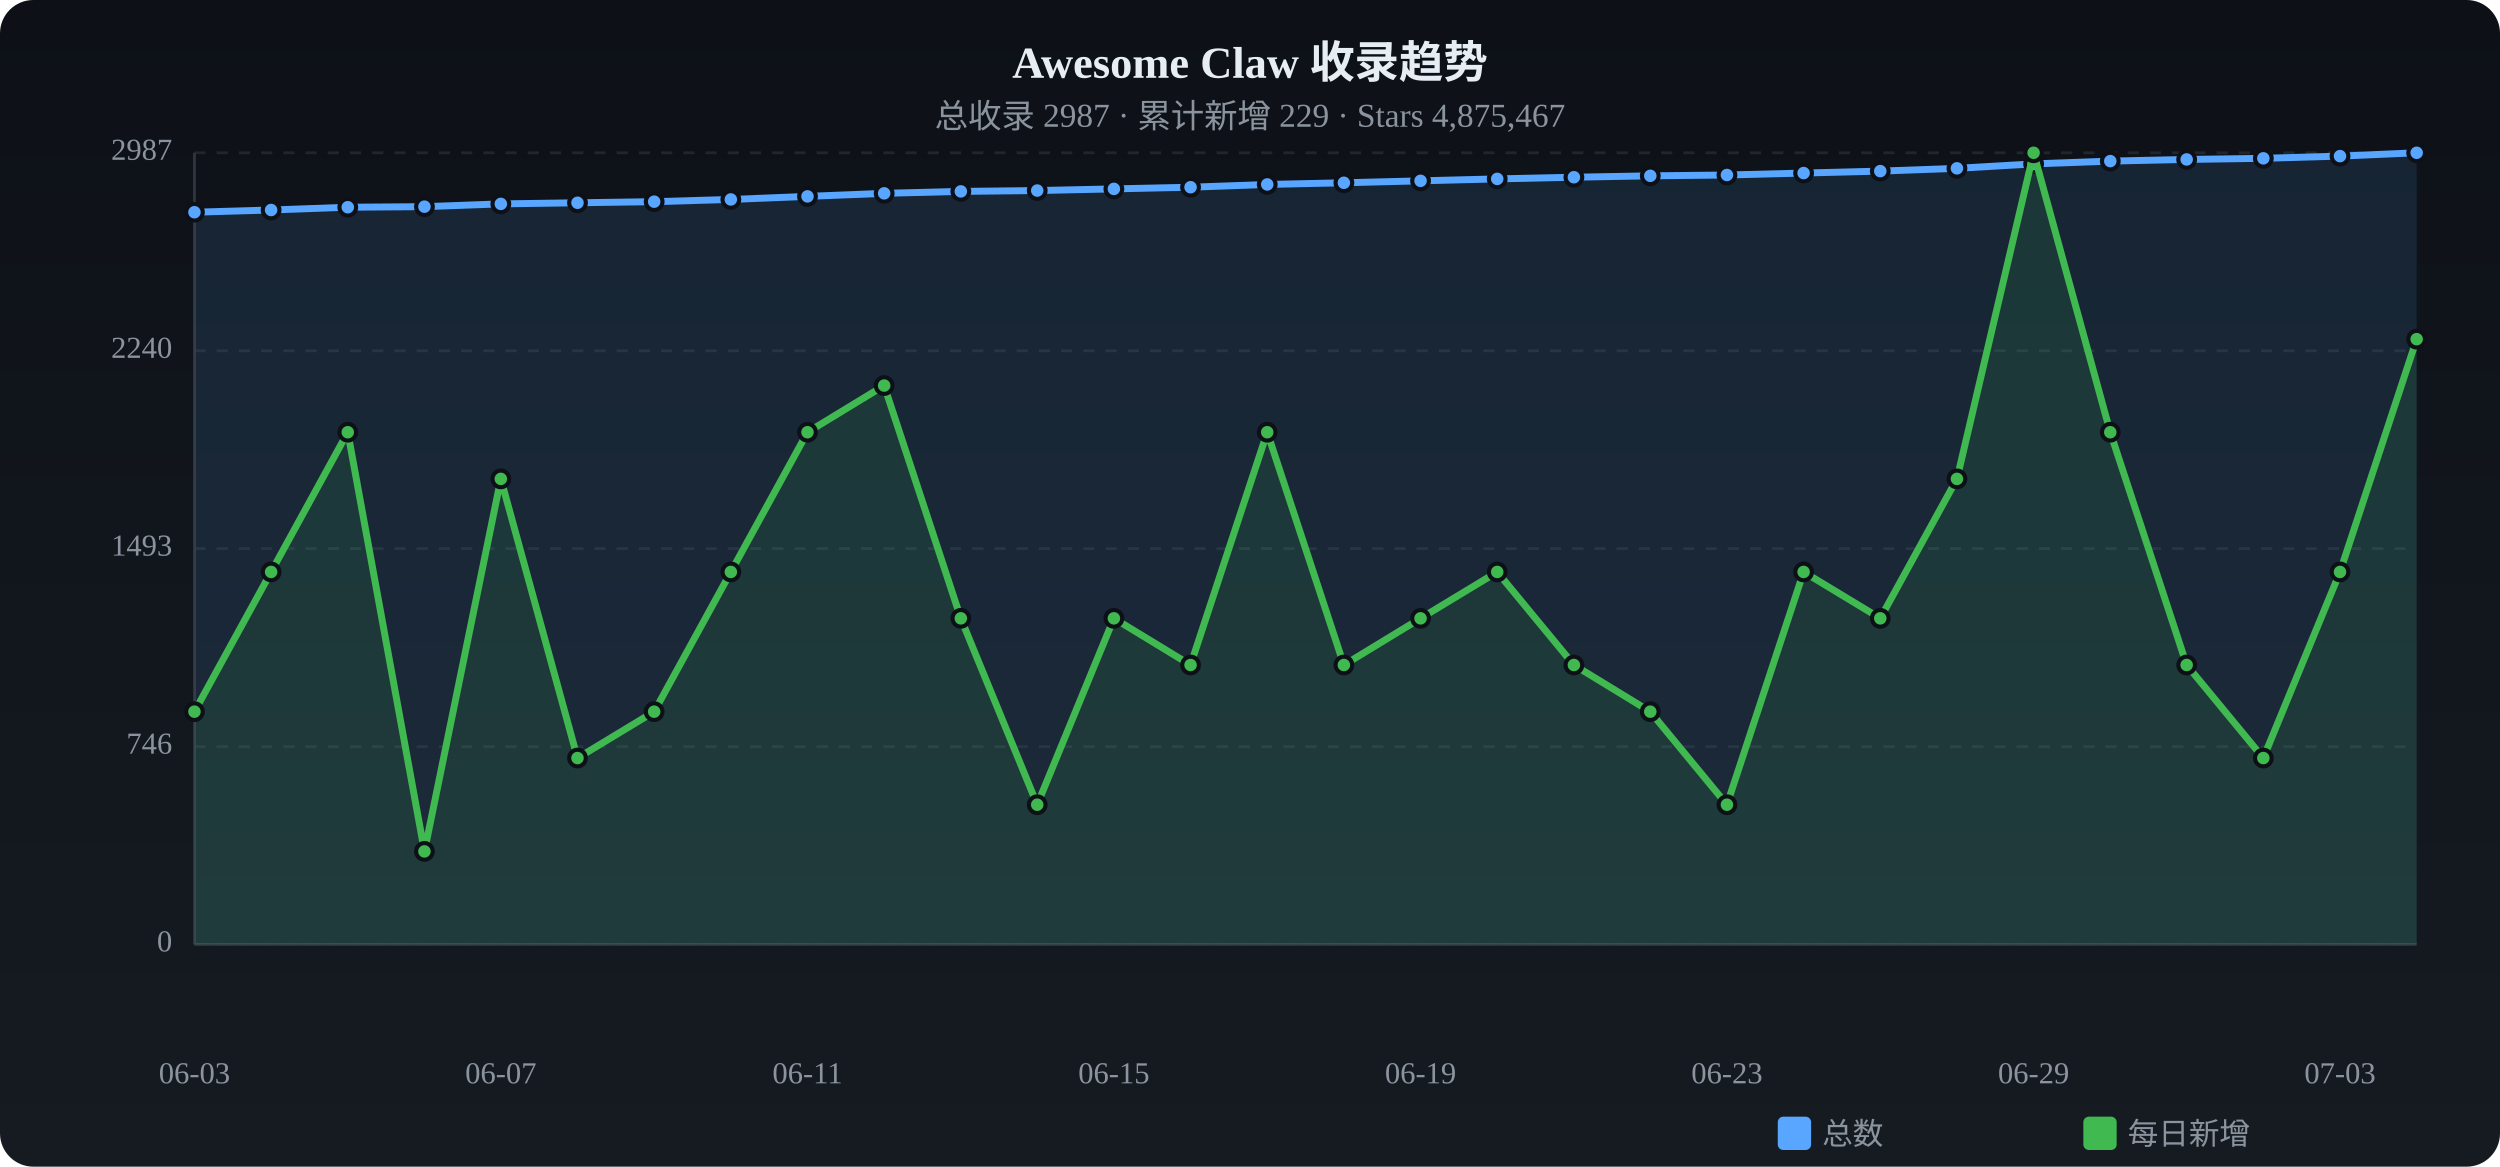
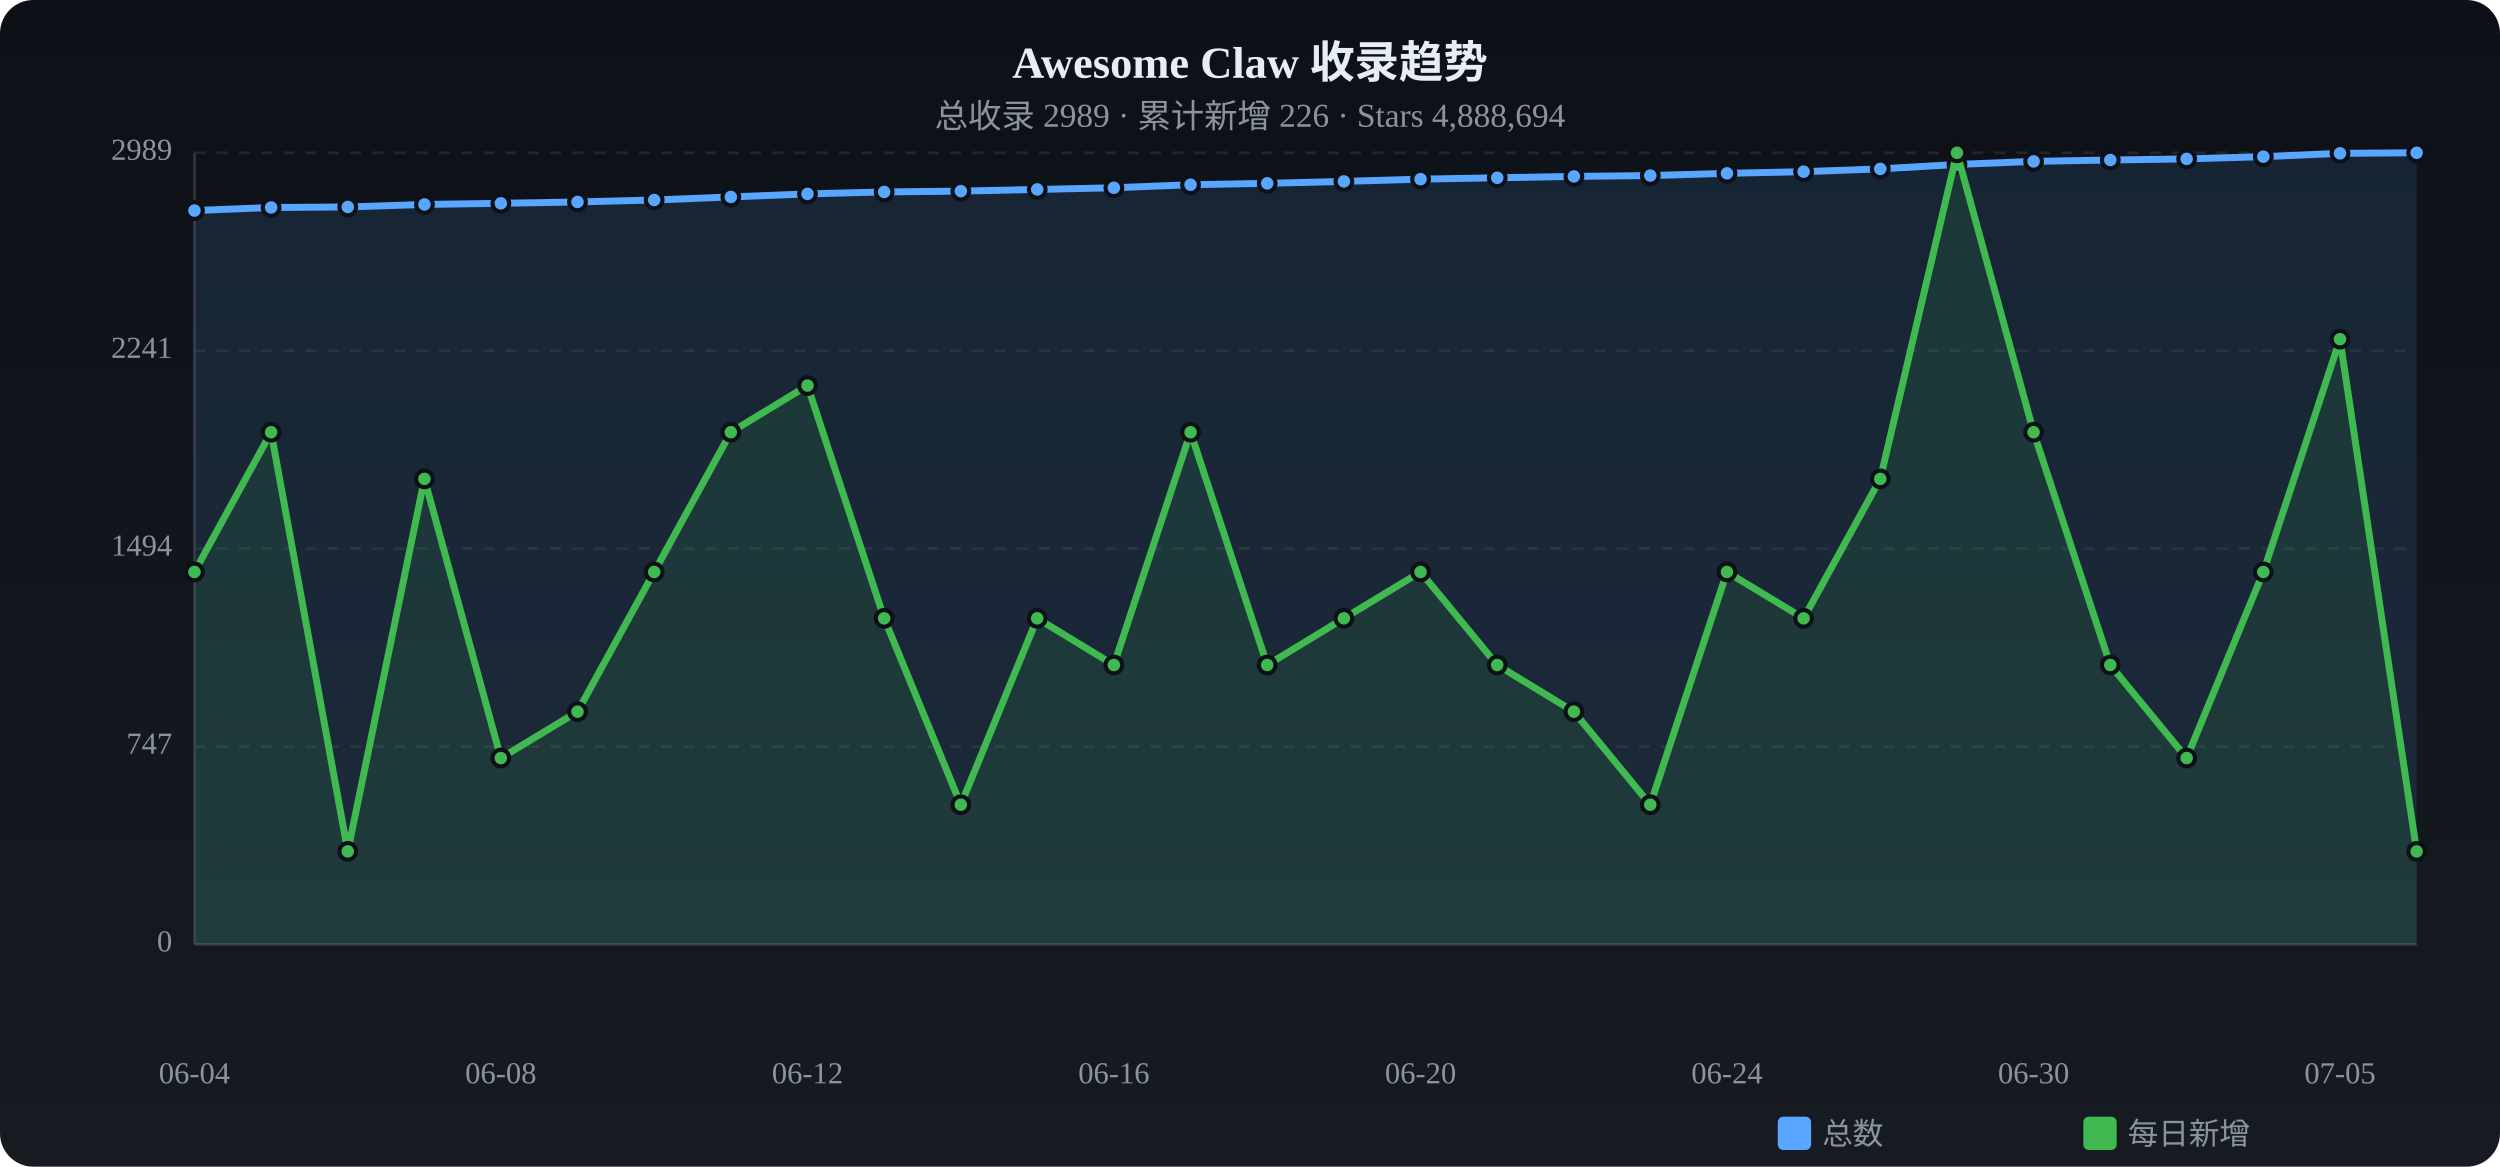
<svg xmlns="http://www.w3.org/2000/svg" viewBox="0 0 900 420" width="900" height="420">
  <defs>
    <linearGradient id="tbg" x1="0%" y1="0%" x2="0%" y2="100%">
      <stop offset="0%" stop-color="#0d1117" />
      <stop offset="100%" stop-color="#161b22" />
    </linearGradient>
  </defs>
  <rect width="900" height="420" rx="12" fill="url(#tbg)" />
  <text x="450.0" y="28" text-anchor="middle" fill="#e6edf3" font-size="16" font-weight="bold">Awesome Claw 收录趋势</text>
-   <text x="450.0" y="46" text-anchor="middle" fill="#8b949e" font-size="12">总收录 2987 · 累计新增 229 · Stars 4,875,467</text>
+   <text x="450.0" y="46" text-anchor="middle" fill="#8b949e" font-size="12">总收录 2989 · 累计新增 226 · Stars 4,888,694</text>
  <text x="62" y="340.0" text-anchor="end" fill="#8b949e" font-size="11" dominant-baseline="middle">0</text>
  <line x1="70" y1="340.0" x2="870" y2="340.0" stroke="#21262d" stroke-dasharray="4 4" />
-   <text x="62" y="268.8" text-anchor="end" fill="#8b949e" font-size="11" dominant-baseline="middle">746</text>
+   <text x="62" y="268.8" text-anchor="end" fill="#8b949e" font-size="11" dominant-baseline="middle">747</text>
  <line x1="70" y1="268.8" x2="870" y2="268.8" stroke="#21262d" stroke-dasharray="4 4" />
-   <text x="62" y="197.5" text-anchor="end" fill="#8b949e" font-size="11" dominant-baseline="middle">1493</text>
+   <text x="62" y="197.5" text-anchor="end" fill="#8b949e" font-size="11" dominant-baseline="middle">1494</text>
  <line x1="70" y1="197.5" x2="870" y2="197.5" stroke="#21262d" stroke-dasharray="4 4" />
-   <text x="62" y="126.3" text-anchor="end" fill="#8b949e" font-size="11" dominant-baseline="middle">2240</text>
+   <text x="62" y="126.3" text-anchor="end" fill="#8b949e" font-size="11" dominant-baseline="middle">2241</text>
  <line x1="70" y1="126.3" x2="870" y2="126.3" stroke="#21262d" stroke-dasharray="4 4" />
-   <text x="62" y="55.0" text-anchor="end" fill="#8b949e" font-size="11" dominant-baseline="middle">2987</text>
+   <text x="62" y="55.0" text-anchor="end" fill="#8b949e" font-size="11" dominant-baseline="middle">2989</text>
  <line x1="70" y1="55.0" x2="870" y2="55.0" stroke="#21262d" stroke-dasharray="4 4" />
  <line x1="70" y1="55" x2="70" y2="340" stroke="#30363d" />
  <line x1="70" y1="340" x2="870" y2="340" stroke="#30363d" />
-   <path d="M70.0,76.4 L97.6,75.6 L125.2,74.6 L152.8,74.4 L180.3,73.4 L207.9,73.0 L235.5,72.6 L263.1,71.8 L290.7,70.7 L318.3,69.6 L345.9,68.9 L373.4,68.6 L401.0,68.0 L428.6,67.4 L456.2,66.4 L483.8,65.8 L511.4,65.1 L539.0,64.4 L566.6,63.8 L594.1,63.3 L621.7,63.0 L649.3,62.3 L676.9,61.6 L704.5,60.6 L732.1,59.0 L759.7,58.0 L787.2,57.4 L814.8,57.0 L842.4,56.2 L870.0,55.0 L870.0,340 L70.0,340 Z" fill="#58a6ff" opacity="0.12" />
-   <polyline points="70.0,76.4 97.6,75.6 125.2,74.6 152.8,74.4 180.3,73.4 207.9,73.0 235.5,72.6 263.1,71.8 290.7,70.7 318.3,69.6 345.9,68.9 373.4,68.6 401.0,68.0 428.6,67.4 456.2,66.4 483.8,65.8 511.4,65.1 539.0,64.4 566.6,63.8 594.1,63.3 621.7,63.0 649.3,62.3 676.9,61.6 704.5,60.6 732.1,59.0 759.7,58.0 787.2,57.4 814.8,57.0 842.4,56.2 870.0,55.0" fill="none" stroke="#58a6ff" stroke-width="2.5" stroke-linecap="round" stroke-linejoin="round" />
-   <circle cx="70.0" cy="76.4" r="3" fill="#58a6ff" stroke="#0d1117" stroke-width="1.5" />
-   <circle cx="97.6" cy="75.6" r="3" fill="#58a6ff" stroke="#0d1117" stroke-width="1.5" />
-   <circle cx="125.2" cy="74.6" r="3" fill="#58a6ff" stroke="#0d1117" stroke-width="1.5" />
-   <circle cx="152.8" cy="74.4" r="3" fill="#58a6ff" stroke="#0d1117" stroke-width="1.5" />
-   <circle cx="180.3" cy="73.4" r="3" fill="#58a6ff" stroke="#0d1117" stroke-width="1.5" />
-   <circle cx="207.9" cy="73.0" r="3" fill="#58a6ff" stroke="#0d1117" stroke-width="1.5" />
-   <circle cx="235.5" cy="72.6" r="3" fill="#58a6ff" stroke="#0d1117" stroke-width="1.5" />
-   <circle cx="263.1" cy="71.8" r="3" fill="#58a6ff" stroke="#0d1117" stroke-width="1.5" />
-   <circle cx="290.7" cy="70.7" r="3" fill="#58a6ff" stroke="#0d1117" stroke-width="1.5" />
-   <circle cx="318.3" cy="69.6" r="3" fill="#58a6ff" stroke="#0d1117" stroke-width="1.5" />
-   <circle cx="345.9" cy="68.9" r="3" fill="#58a6ff" stroke="#0d1117" stroke-width="1.5" />
-   <circle cx="373.4" cy="68.6" r="3" fill="#58a6ff" stroke="#0d1117" stroke-width="1.5" />
-   <circle cx="401.0" cy="68.0" r="3" fill="#58a6ff" stroke="#0d1117" stroke-width="1.5" />
-   <circle cx="428.6" cy="67.4" r="3" fill="#58a6ff" stroke="#0d1117" stroke-width="1.5" />
-   <circle cx="456.2" cy="66.4" r="3" fill="#58a6ff" stroke="#0d1117" stroke-width="1.5" />
-   <circle cx="483.8" cy="65.8" r="3" fill="#58a6ff" stroke="#0d1117" stroke-width="1.5" />
-   <circle cx="511.4" cy="65.1" r="3" fill="#58a6ff" stroke="#0d1117" stroke-width="1.5" />
-   <circle cx="539.0" cy="64.4" r="3" fill="#58a6ff" stroke="#0d1117" stroke-width="1.5" />
-   <circle cx="566.6" cy="63.8" r="3" fill="#58a6ff" stroke="#0d1117" stroke-width="1.5" />
-   <circle cx="594.1" cy="63.3" r="3" fill="#58a6ff" stroke="#0d1117" stroke-width="1.5" />
-   <circle cx="621.7" cy="63.0" r="3" fill="#58a6ff" stroke="#0d1117" stroke-width="1.5" />
-   <circle cx="649.3" cy="62.3" r="3" fill="#58a6ff" stroke="#0d1117" stroke-width="1.5" />
-   <circle cx="676.9" cy="61.6" r="3" fill="#58a6ff" stroke="#0d1117" stroke-width="1.5" />
-   <circle cx="704.5" cy="60.6" r="3" fill="#58a6ff" stroke="#0d1117" stroke-width="1.5" />
-   <circle cx="732.1" cy="59.0" r="3" fill="#58a6ff" stroke="#0d1117" stroke-width="1.5" />
-   <circle cx="759.7" cy="58.0" r="3" fill="#58a6ff" stroke="#0d1117" stroke-width="1.5" />
-   <circle cx="787.2" cy="57.4" r="3" fill="#58a6ff" stroke="#0d1117" stroke-width="1.5" />
-   <circle cx="814.8" cy="57.0" r="3" fill="#58a6ff" stroke="#0d1117" stroke-width="1.5" />
-   <circle cx="842.4" cy="56.2" r="3" fill="#58a6ff" stroke="#0d1117" stroke-width="1.5" />
+   <path d="M70.0,75.8 L97.6,74.7 L125.2,74.5 L152.8,73.6 L180.3,73.2 L207.9,72.7 L235.5,72.0 L263.1,70.9 L290.7,69.8 L318.3,69.1 L345.9,68.8 L373.4,68.2 L401.0,67.6 L428.6,66.5 L456.2,66.0 L483.8,65.3 L511.4,64.5 L539.0,64.0 L566.6,63.5 L594.1,63.2 L621.7,62.4 L649.3,61.8 L676.9,60.8 L704.5,59.2 L732.1,58.1 L759.7,57.6 L787.2,57.2 L814.8,56.4 L842.4,55.2 L870.0,55.0 L870.0,340 L70.0,340 Z" fill="#58a6ff" opacity="0.12" />
+   <polyline points="70.0,75.8 97.6,74.7 125.2,74.5 152.8,73.6 180.3,73.2 207.9,72.7 235.5,72.0 263.1,70.9 290.7,69.8 318.3,69.1 345.9,68.8 373.4,68.2 401.0,67.6 428.6,66.5 456.2,66.0 483.8,65.3 511.4,64.5 539.0,64.0 566.6,63.5 594.1,63.2 621.7,62.4 649.3,61.8 676.9,60.8 704.5,59.2 732.1,58.1 759.7,57.6 787.2,57.2 814.8,56.4 842.4,55.2 870.0,55.0" fill="none" stroke="#58a6ff" stroke-width="2.5" stroke-linecap="round" stroke-linejoin="round" />
+   <circle cx="70.0" cy="75.8" r="3" fill="#58a6ff" stroke="#0d1117" stroke-width="1.5" />
+   <circle cx="97.6" cy="74.7" r="3" fill="#58a6ff" stroke="#0d1117" stroke-width="1.5" />
+   <circle cx="125.2" cy="74.5" r="3" fill="#58a6ff" stroke="#0d1117" stroke-width="1.5" />
+   <circle cx="152.8" cy="73.6" r="3" fill="#58a6ff" stroke="#0d1117" stroke-width="1.5" />
+   <circle cx="180.3" cy="73.2" r="3" fill="#58a6ff" stroke="#0d1117" stroke-width="1.5" />
+   <circle cx="207.9" cy="72.7" r="3" fill="#58a6ff" stroke="#0d1117" stroke-width="1.5" />
+   <circle cx="235.5" cy="72.0" r="3" fill="#58a6ff" stroke="#0d1117" stroke-width="1.5" />
+   <circle cx="263.1" cy="70.9" r="3" fill="#58a6ff" stroke="#0d1117" stroke-width="1.5" />
+   <circle cx="290.7" cy="69.8" r="3" fill="#58a6ff" stroke="#0d1117" stroke-width="1.5" />
+   <circle cx="318.3" cy="69.1" r="3" fill="#58a6ff" stroke="#0d1117" stroke-width="1.5" />
+   <circle cx="345.9" cy="68.8" r="3" fill="#58a6ff" stroke="#0d1117" stroke-width="1.5" />
+   <circle cx="373.4" cy="68.2" r="3" fill="#58a6ff" stroke="#0d1117" stroke-width="1.5" />
+   <circle cx="401.0" cy="67.6" r="3" fill="#58a6ff" stroke="#0d1117" stroke-width="1.5" />
+   <circle cx="428.6" cy="66.5" r="3" fill="#58a6ff" stroke="#0d1117" stroke-width="1.5" />
+   <circle cx="456.2" cy="66.0" r="3" fill="#58a6ff" stroke="#0d1117" stroke-width="1.5" />
+   <circle cx="483.8" cy="65.3" r="3" fill="#58a6ff" stroke="#0d1117" stroke-width="1.5" />
+   <circle cx="511.4" cy="64.5" r="3" fill="#58a6ff" stroke="#0d1117" stroke-width="1.5" />
+   <circle cx="539.0" cy="64.0" r="3" fill="#58a6ff" stroke="#0d1117" stroke-width="1.5" />
+   <circle cx="566.6" cy="63.5" r="3" fill="#58a6ff" stroke="#0d1117" stroke-width="1.5" />
+   <circle cx="594.1" cy="63.2" r="3" fill="#58a6ff" stroke="#0d1117" stroke-width="1.5" />
+   <circle cx="621.7" cy="62.4" r="3" fill="#58a6ff" stroke="#0d1117" stroke-width="1.5" />
+   <circle cx="649.3" cy="61.8" r="3" fill="#58a6ff" stroke="#0d1117" stroke-width="1.5" />
+   <circle cx="676.9" cy="60.8" r="3" fill="#58a6ff" stroke="#0d1117" stroke-width="1.5" />
+   <circle cx="704.5" cy="59.2" r="3" fill="#58a6ff" stroke="#0d1117" stroke-width="1.5" />
+   <circle cx="732.1" cy="58.1" r="3" fill="#58a6ff" stroke="#0d1117" stroke-width="1.5" />
+   <circle cx="759.7" cy="57.6" r="3" fill="#58a6ff" stroke="#0d1117" stroke-width="1.5" />
+   <circle cx="787.2" cy="57.2" r="3" fill="#58a6ff" stroke="#0d1117" stroke-width="1.5" />
+   <circle cx="814.8" cy="56.4" r="3" fill="#58a6ff" stroke="#0d1117" stroke-width="1.5" />
+   <circle cx="842.4" cy="55.2" r="3" fill="#58a6ff" stroke="#0d1117" stroke-width="1.5" />
  <circle cx="870.0" cy="55.0" r="3" fill="#58a6ff" stroke="#0d1117" stroke-width="1.5" />
-   <path d="M70.0,256.2 L97.6,205.9 L125.2,155.6 L152.8,306.5 L180.3,172.4 L207.9,272.9 L235.5,256.2 L263.1,205.9 L290.7,155.6 L318.3,138.8 L345.9,222.6 L373.4,289.7 L401.0,222.6 L428.6,239.4 L456.2,155.6 L483.8,239.4 L511.4,222.6 L539.0,205.9 L566.6,239.4 L594.1,256.2 L621.7,289.7 L649.3,205.9 L676.9,222.6 L704.5,172.4 L732.1,55.0 L759.7,155.6 L787.2,239.4 L814.8,272.9 L842.4,205.9 L870.0,122.1 L870.0,340 L70.0,340 Z" fill="#3fb950" opacity="0.12" />
-   <polyline points="70.0,256.2 97.6,205.9 125.2,155.6 152.8,306.5 180.3,172.4 207.9,272.9 235.5,256.2 263.1,205.9 290.7,155.6 318.3,138.8 345.9,222.6 373.4,289.7 401.0,222.6 428.6,239.4 456.2,155.6 483.8,239.4 511.4,222.6 539.0,205.9 566.6,239.4 594.1,256.2 621.7,289.7 649.3,205.9 676.9,222.6 704.5,172.4 732.1,55.0 759.7,155.6 787.2,239.4 814.8,272.9 842.4,205.9 870.0,122.1" fill="none" stroke="#3fb950" stroke-width="2.5" stroke-linecap="round" stroke-linejoin="round" />
-   <circle cx="70.0" cy="256.2" r="3" fill="#3fb950" stroke="#0d1117" stroke-width="1.5" />
-   <circle cx="97.6" cy="205.9" r="3" fill="#3fb950" stroke="#0d1117" stroke-width="1.5" />
-   <circle cx="125.2" cy="155.6" r="3" fill="#3fb950" stroke="#0d1117" stroke-width="1.5" />
-   <circle cx="152.8" cy="306.5" r="3" fill="#3fb950" stroke="#0d1117" stroke-width="1.5" />
-   <circle cx="180.3" cy="172.4" r="3" fill="#3fb950" stroke="#0d1117" stroke-width="1.5" />
-   <circle cx="207.9" cy="272.9" r="3" fill="#3fb950" stroke="#0d1117" stroke-width="1.5" />
-   <circle cx="235.5" cy="256.2" r="3" fill="#3fb950" stroke="#0d1117" stroke-width="1.5" />
-   <circle cx="263.1" cy="205.9" r="3" fill="#3fb950" stroke="#0d1117" stroke-width="1.5" />
-   <circle cx="290.7" cy="155.6" r="3" fill="#3fb950" stroke="#0d1117" stroke-width="1.5" />
-   <circle cx="318.3" cy="138.8" r="3" fill="#3fb950" stroke="#0d1117" stroke-width="1.5" />
-   <circle cx="345.9" cy="222.6" r="3" fill="#3fb950" stroke="#0d1117" stroke-width="1.5" />
-   <circle cx="373.4" cy="289.7" r="3" fill="#3fb950" stroke="#0d1117" stroke-width="1.5" />
-   <circle cx="401.0" cy="222.6" r="3" fill="#3fb950" stroke="#0d1117" stroke-width="1.5" />
-   <circle cx="428.6" cy="239.4" r="3" fill="#3fb950" stroke="#0d1117" stroke-width="1.5" />
-   <circle cx="456.2" cy="155.6" r="3" fill="#3fb950" stroke="#0d1117" stroke-width="1.5" />
-   <circle cx="483.8" cy="239.4" r="3" fill="#3fb950" stroke="#0d1117" stroke-width="1.5" />
-   <circle cx="511.4" cy="222.6" r="3" fill="#3fb950" stroke="#0d1117" stroke-width="1.5" />
-   <circle cx="539.0" cy="205.9" r="3" fill="#3fb950" stroke="#0d1117" stroke-width="1.5" />
-   <circle cx="566.6" cy="239.4" r="3" fill="#3fb950" stroke="#0d1117" stroke-width="1.5" />
-   <circle cx="594.1" cy="256.2" r="3" fill="#3fb950" stroke="#0d1117" stroke-width="1.5" />
-   <circle cx="621.7" cy="289.7" r="3" fill="#3fb950" stroke="#0d1117" stroke-width="1.5" />
-   <circle cx="649.3" cy="205.9" r="3" fill="#3fb950" stroke="#0d1117" stroke-width="1.5" />
-   <circle cx="676.9" cy="222.6" r="3" fill="#3fb950" stroke="#0d1117" stroke-width="1.5" />
-   <circle cx="704.5" cy="172.4" r="3" fill="#3fb950" stroke="#0d1117" stroke-width="1.5" />
-   <circle cx="732.1" cy="55.0" r="3" fill="#3fb950" stroke="#0d1117" stroke-width="1.5" />
-   <circle cx="759.7" cy="155.6" r="3" fill="#3fb950" stroke="#0d1117" stroke-width="1.5" />
-   <circle cx="787.2" cy="239.4" r="3" fill="#3fb950" stroke="#0d1117" stroke-width="1.5" />
-   <circle cx="814.8" cy="272.9" r="3" fill="#3fb950" stroke="#0d1117" stroke-width="1.5" />
-   <circle cx="842.4" cy="205.9" r="3" fill="#3fb950" stroke="#0d1117" stroke-width="1.5" />
-   <circle cx="870.0" cy="122.1" r="3" fill="#3fb950" stroke="#0d1117" stroke-width="1.5" />
-   <text x="70.0" y="390" text-anchor="middle" fill="#8b949e" font-size="11">06-03</text>
-   <text x="180.3" y="390" text-anchor="middle" fill="#8b949e" font-size="11">06-07</text>
-   <text x="290.7" y="390" text-anchor="middle" fill="#8b949e" font-size="11">06-11</text>
-   <text x="401.0" y="390" text-anchor="middle" fill="#8b949e" font-size="11">06-15</text>
-   <text x="511.4" y="390" text-anchor="middle" fill="#8b949e" font-size="11">06-19</text>
-   <text x="621.7" y="390" text-anchor="middle" fill="#8b949e" font-size="11">06-23</text>
-   <text x="732.1" y="390" text-anchor="middle" fill="#8b949e" font-size="11">06-29</text>
-   <text x="842.4" y="390" text-anchor="middle" fill="#8b949e" font-size="11">07-03</text>
+   <path d="M70.0,205.9 L97.6,155.6 L125.2,306.5 L152.8,172.4 L180.3,272.9 L207.9,256.2 L235.5,205.9 L263.1,155.6 L290.7,138.8 L318.3,222.6 L345.9,289.7 L373.4,222.6 L401.0,239.4 L428.6,155.6 L456.2,239.4 L483.8,222.6 L511.4,205.9 L539.0,239.4 L566.6,256.2 L594.1,289.7 L621.7,205.9 L649.3,222.6 L676.9,172.4 L704.5,55.0 L732.1,155.6 L759.7,239.4 L787.2,272.9 L814.8,205.9 L842.4,122.1 L870.0,306.5 L870.0,340 L70.0,340 Z" fill="#3fb950" opacity="0.12" />
+   <polyline points="70.0,205.9 97.6,155.6 125.2,306.5 152.8,172.4 180.3,272.9 207.9,256.2 235.5,205.9 263.1,155.6 290.7,138.8 318.3,222.6 345.9,289.7 373.4,222.6 401.0,239.4 428.6,155.6 456.2,239.4 483.8,222.6 511.4,205.9 539.0,239.4 566.6,256.2 594.1,289.7 621.7,205.9 649.3,222.6 676.9,172.4 704.5,55.0 732.1,155.6 759.7,239.4 787.2,272.9 814.8,205.9 842.4,122.1 870.0,306.5" fill="none" stroke="#3fb950" stroke-width="2.5" stroke-linecap="round" stroke-linejoin="round" />
+   <circle cx="70.0" cy="205.9" r="3" fill="#3fb950" stroke="#0d1117" stroke-width="1.5" />
+   <circle cx="97.6" cy="155.6" r="3" fill="#3fb950" stroke="#0d1117" stroke-width="1.5" />
+   <circle cx="125.2" cy="306.5" r="3" fill="#3fb950" stroke="#0d1117" stroke-width="1.5" />
+   <circle cx="152.8" cy="172.4" r="3" fill="#3fb950" stroke="#0d1117" stroke-width="1.5" />
+   <circle cx="180.3" cy="272.9" r="3" fill="#3fb950" stroke="#0d1117" stroke-width="1.5" />
+   <circle cx="207.9" cy="256.2" r="3" fill="#3fb950" stroke="#0d1117" stroke-width="1.5" />
+   <circle cx="235.5" cy="205.9" r="3" fill="#3fb950" stroke="#0d1117" stroke-width="1.5" />
+   <circle cx="263.1" cy="155.6" r="3" fill="#3fb950" stroke="#0d1117" stroke-width="1.5" />
+   <circle cx="290.7" cy="138.8" r="3" fill="#3fb950" stroke="#0d1117" stroke-width="1.5" />
+   <circle cx="318.3" cy="222.6" r="3" fill="#3fb950" stroke="#0d1117" stroke-width="1.5" />
+   <circle cx="345.9" cy="289.7" r="3" fill="#3fb950" stroke="#0d1117" stroke-width="1.5" />
+   <circle cx="373.4" cy="222.6" r="3" fill="#3fb950" stroke="#0d1117" stroke-width="1.5" />
+   <circle cx="401.0" cy="239.4" r="3" fill="#3fb950" stroke="#0d1117" stroke-width="1.5" />
+   <circle cx="428.6" cy="155.6" r="3" fill="#3fb950" stroke="#0d1117" stroke-width="1.5" />
+   <circle cx="456.2" cy="239.4" r="3" fill="#3fb950" stroke="#0d1117" stroke-width="1.5" />
+   <circle cx="483.8" cy="222.6" r="3" fill="#3fb950" stroke="#0d1117" stroke-width="1.5" />
+   <circle cx="511.4" cy="205.9" r="3" fill="#3fb950" stroke="#0d1117" stroke-width="1.5" />
+   <circle cx="539.0" cy="239.4" r="3" fill="#3fb950" stroke="#0d1117" stroke-width="1.5" />
+   <circle cx="566.6" cy="256.2" r="3" fill="#3fb950" stroke="#0d1117" stroke-width="1.5" />
+   <circle cx="594.1" cy="289.7" r="3" fill="#3fb950" stroke="#0d1117" stroke-width="1.5" />
+   <circle cx="621.7" cy="205.9" r="3" fill="#3fb950" stroke="#0d1117" stroke-width="1.5" />
+   <circle cx="649.3" cy="222.6" r="3" fill="#3fb950" stroke="#0d1117" stroke-width="1.5" />
+   <circle cx="676.9" cy="172.4" r="3" fill="#3fb950" stroke="#0d1117" stroke-width="1.5" />
+   <circle cx="704.5" cy="55.0" r="3" fill="#3fb950" stroke="#0d1117" stroke-width="1.5" />
+   <circle cx="732.1" cy="155.6" r="3" fill="#3fb950" stroke="#0d1117" stroke-width="1.5" />
+   <circle cx="759.7" cy="239.4" r="3" fill="#3fb950" stroke="#0d1117" stroke-width="1.5" />
+   <circle cx="787.2" cy="272.9" r="3" fill="#3fb950" stroke="#0d1117" stroke-width="1.5" />
+   <circle cx="814.8" cy="205.9" r="3" fill="#3fb950" stroke="#0d1117" stroke-width="1.5" />
+   <circle cx="842.4" cy="122.1" r="3" fill="#3fb950" stroke="#0d1117" stroke-width="1.5" />
+   <circle cx="870.0" cy="306.5" r="3" fill="#3fb950" stroke="#0d1117" stroke-width="1.5" />
+   <text x="70.0" y="390" text-anchor="middle" fill="#8b949e" font-size="11">06-04</text>
+   <text x="180.3" y="390" text-anchor="middle" fill="#8b949e" font-size="11">06-08</text>
+   <text x="290.7" y="390" text-anchor="middle" fill="#8b949e" font-size="11">06-12</text>
+   <text x="401.0" y="390" text-anchor="middle" fill="#8b949e" font-size="11">06-16</text>
+   <text x="511.4" y="390" text-anchor="middle" fill="#8b949e" font-size="11">06-20</text>
+   <text x="621.7" y="390" text-anchor="middle" fill="#8b949e" font-size="11">06-24</text>
+   <text x="732.1" y="390" text-anchor="middle" fill="#8b949e" font-size="11">06-30</text>
+   <text x="842.4" y="390" text-anchor="middle" fill="#8b949e" font-size="11">07-05</text>
  <rect x="640" y="402" width="12" height="12" rx="2" fill="#58a6ff" />
  <text x="656" y="412" fill="#8b949e" font-size="11">总数</text>
  <rect x="750" y="402" width="12" height="12" rx="2" fill="#3fb950" />
  <text x="766" y="412" fill="#8b949e" font-size="11">每日新增</text>
</svg>
